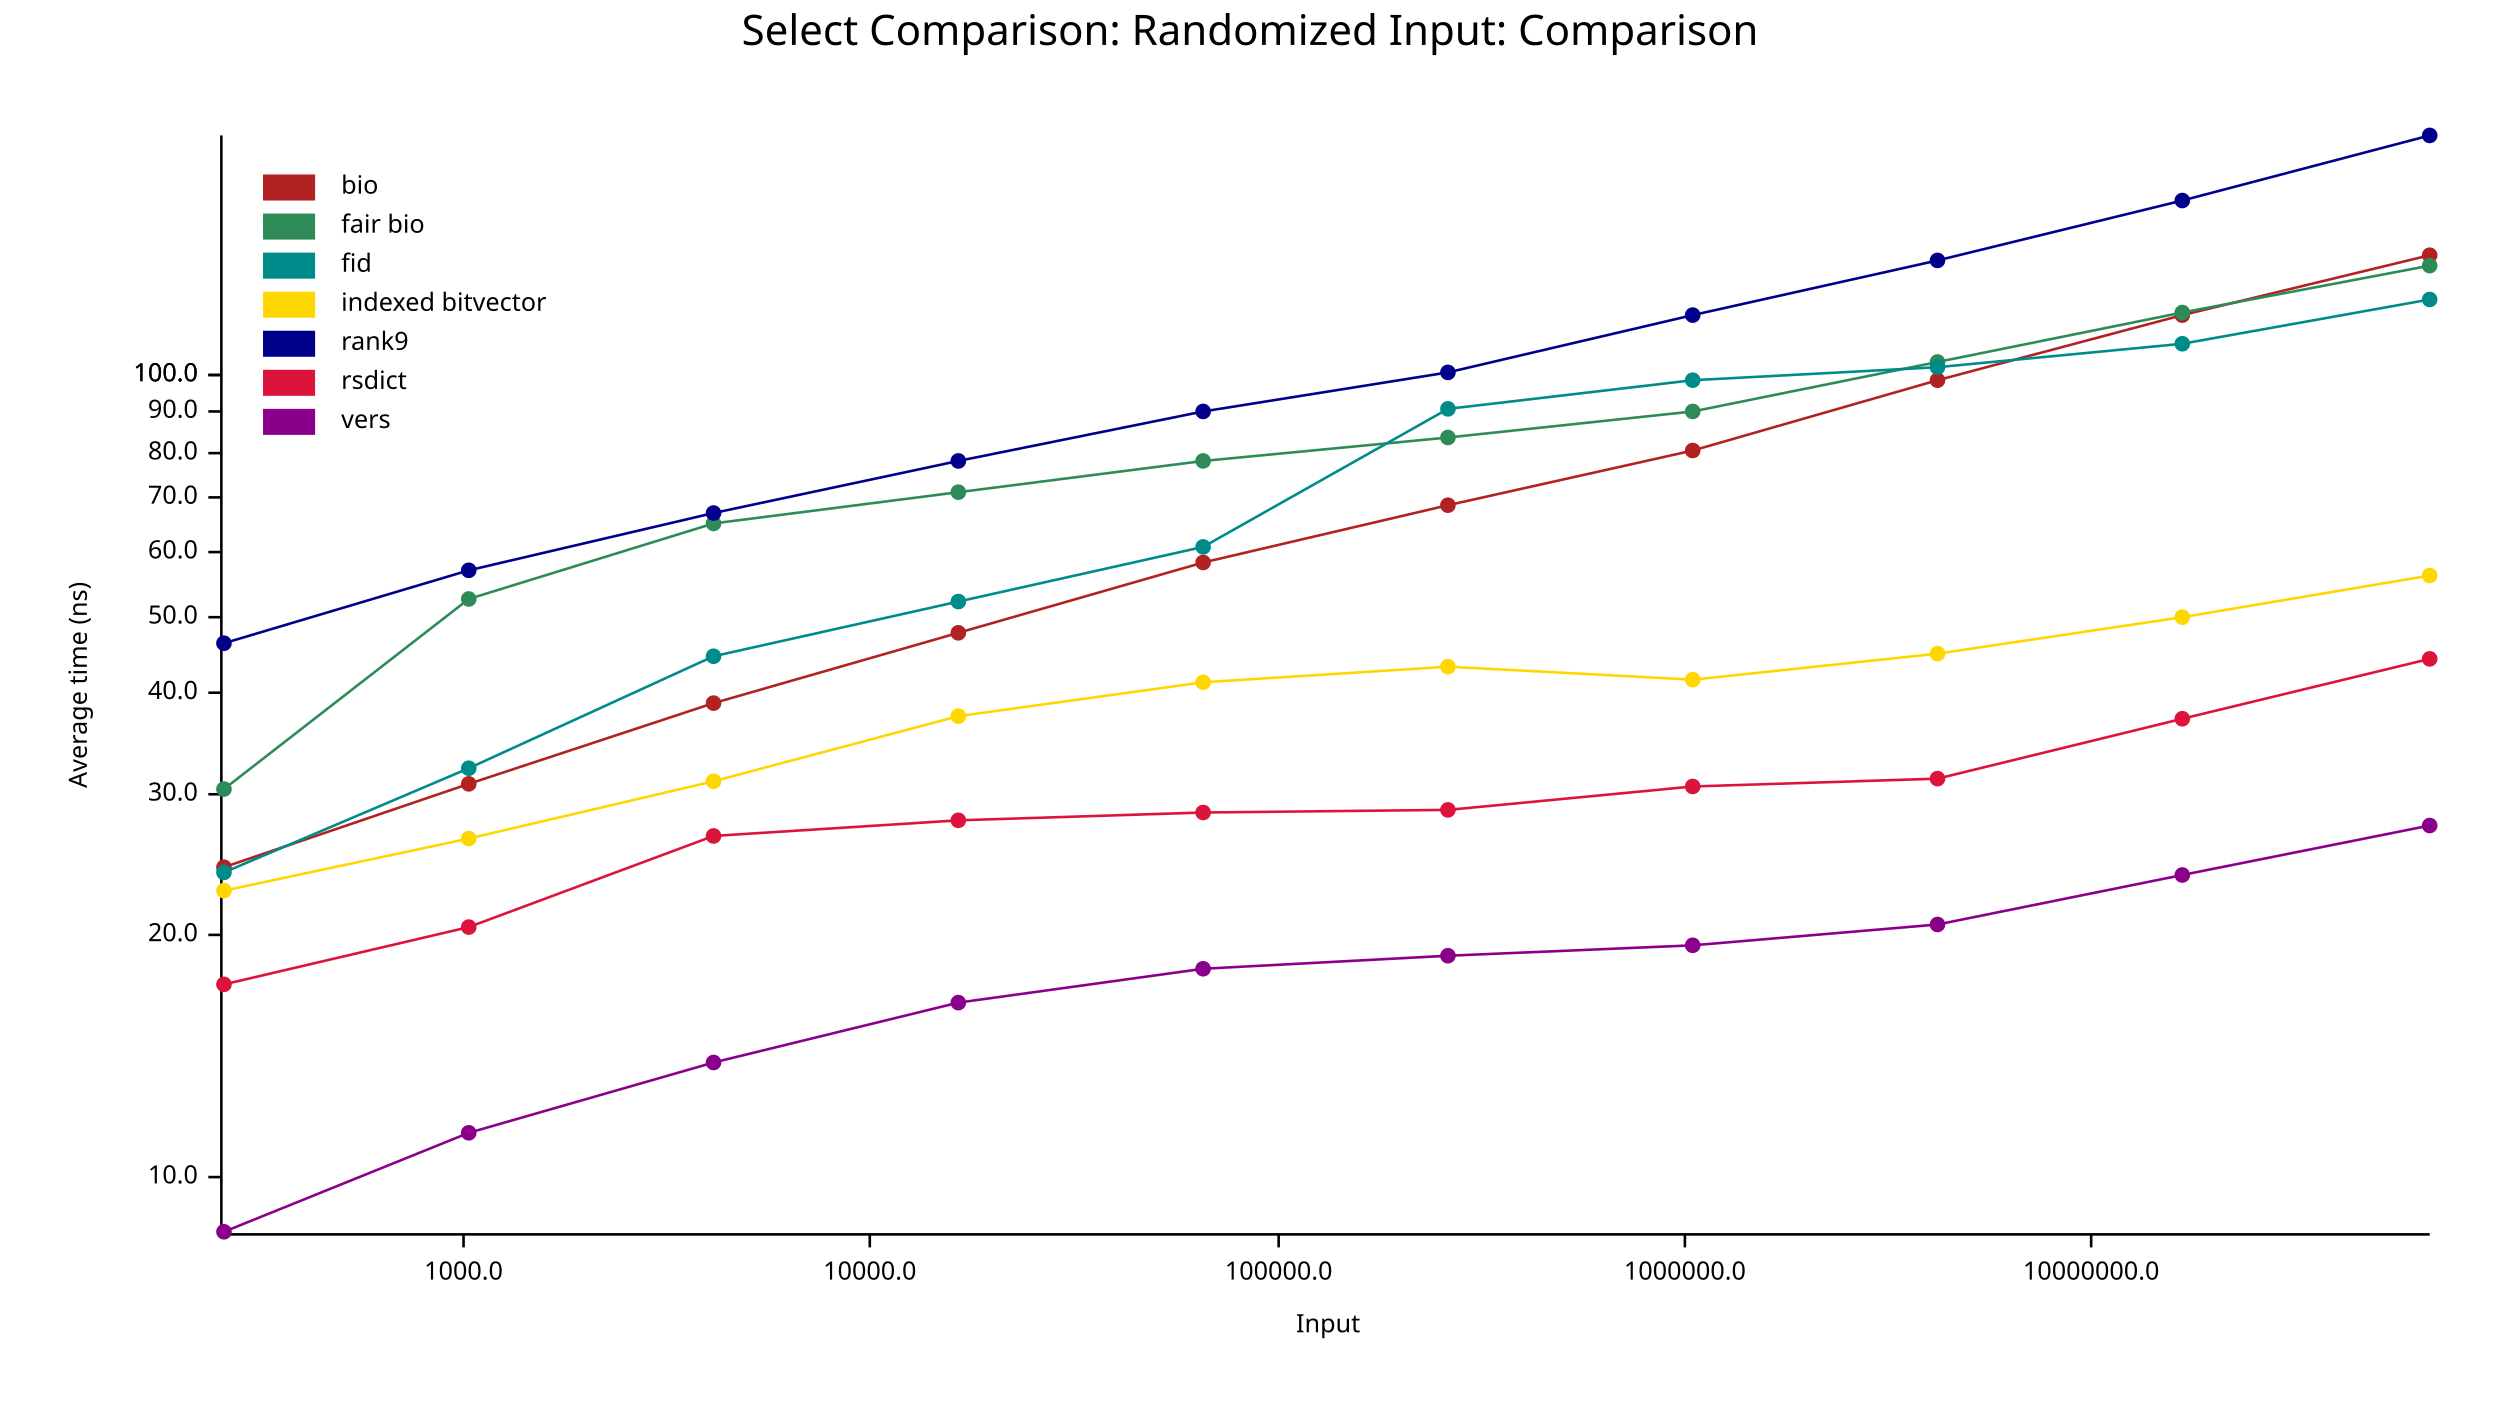
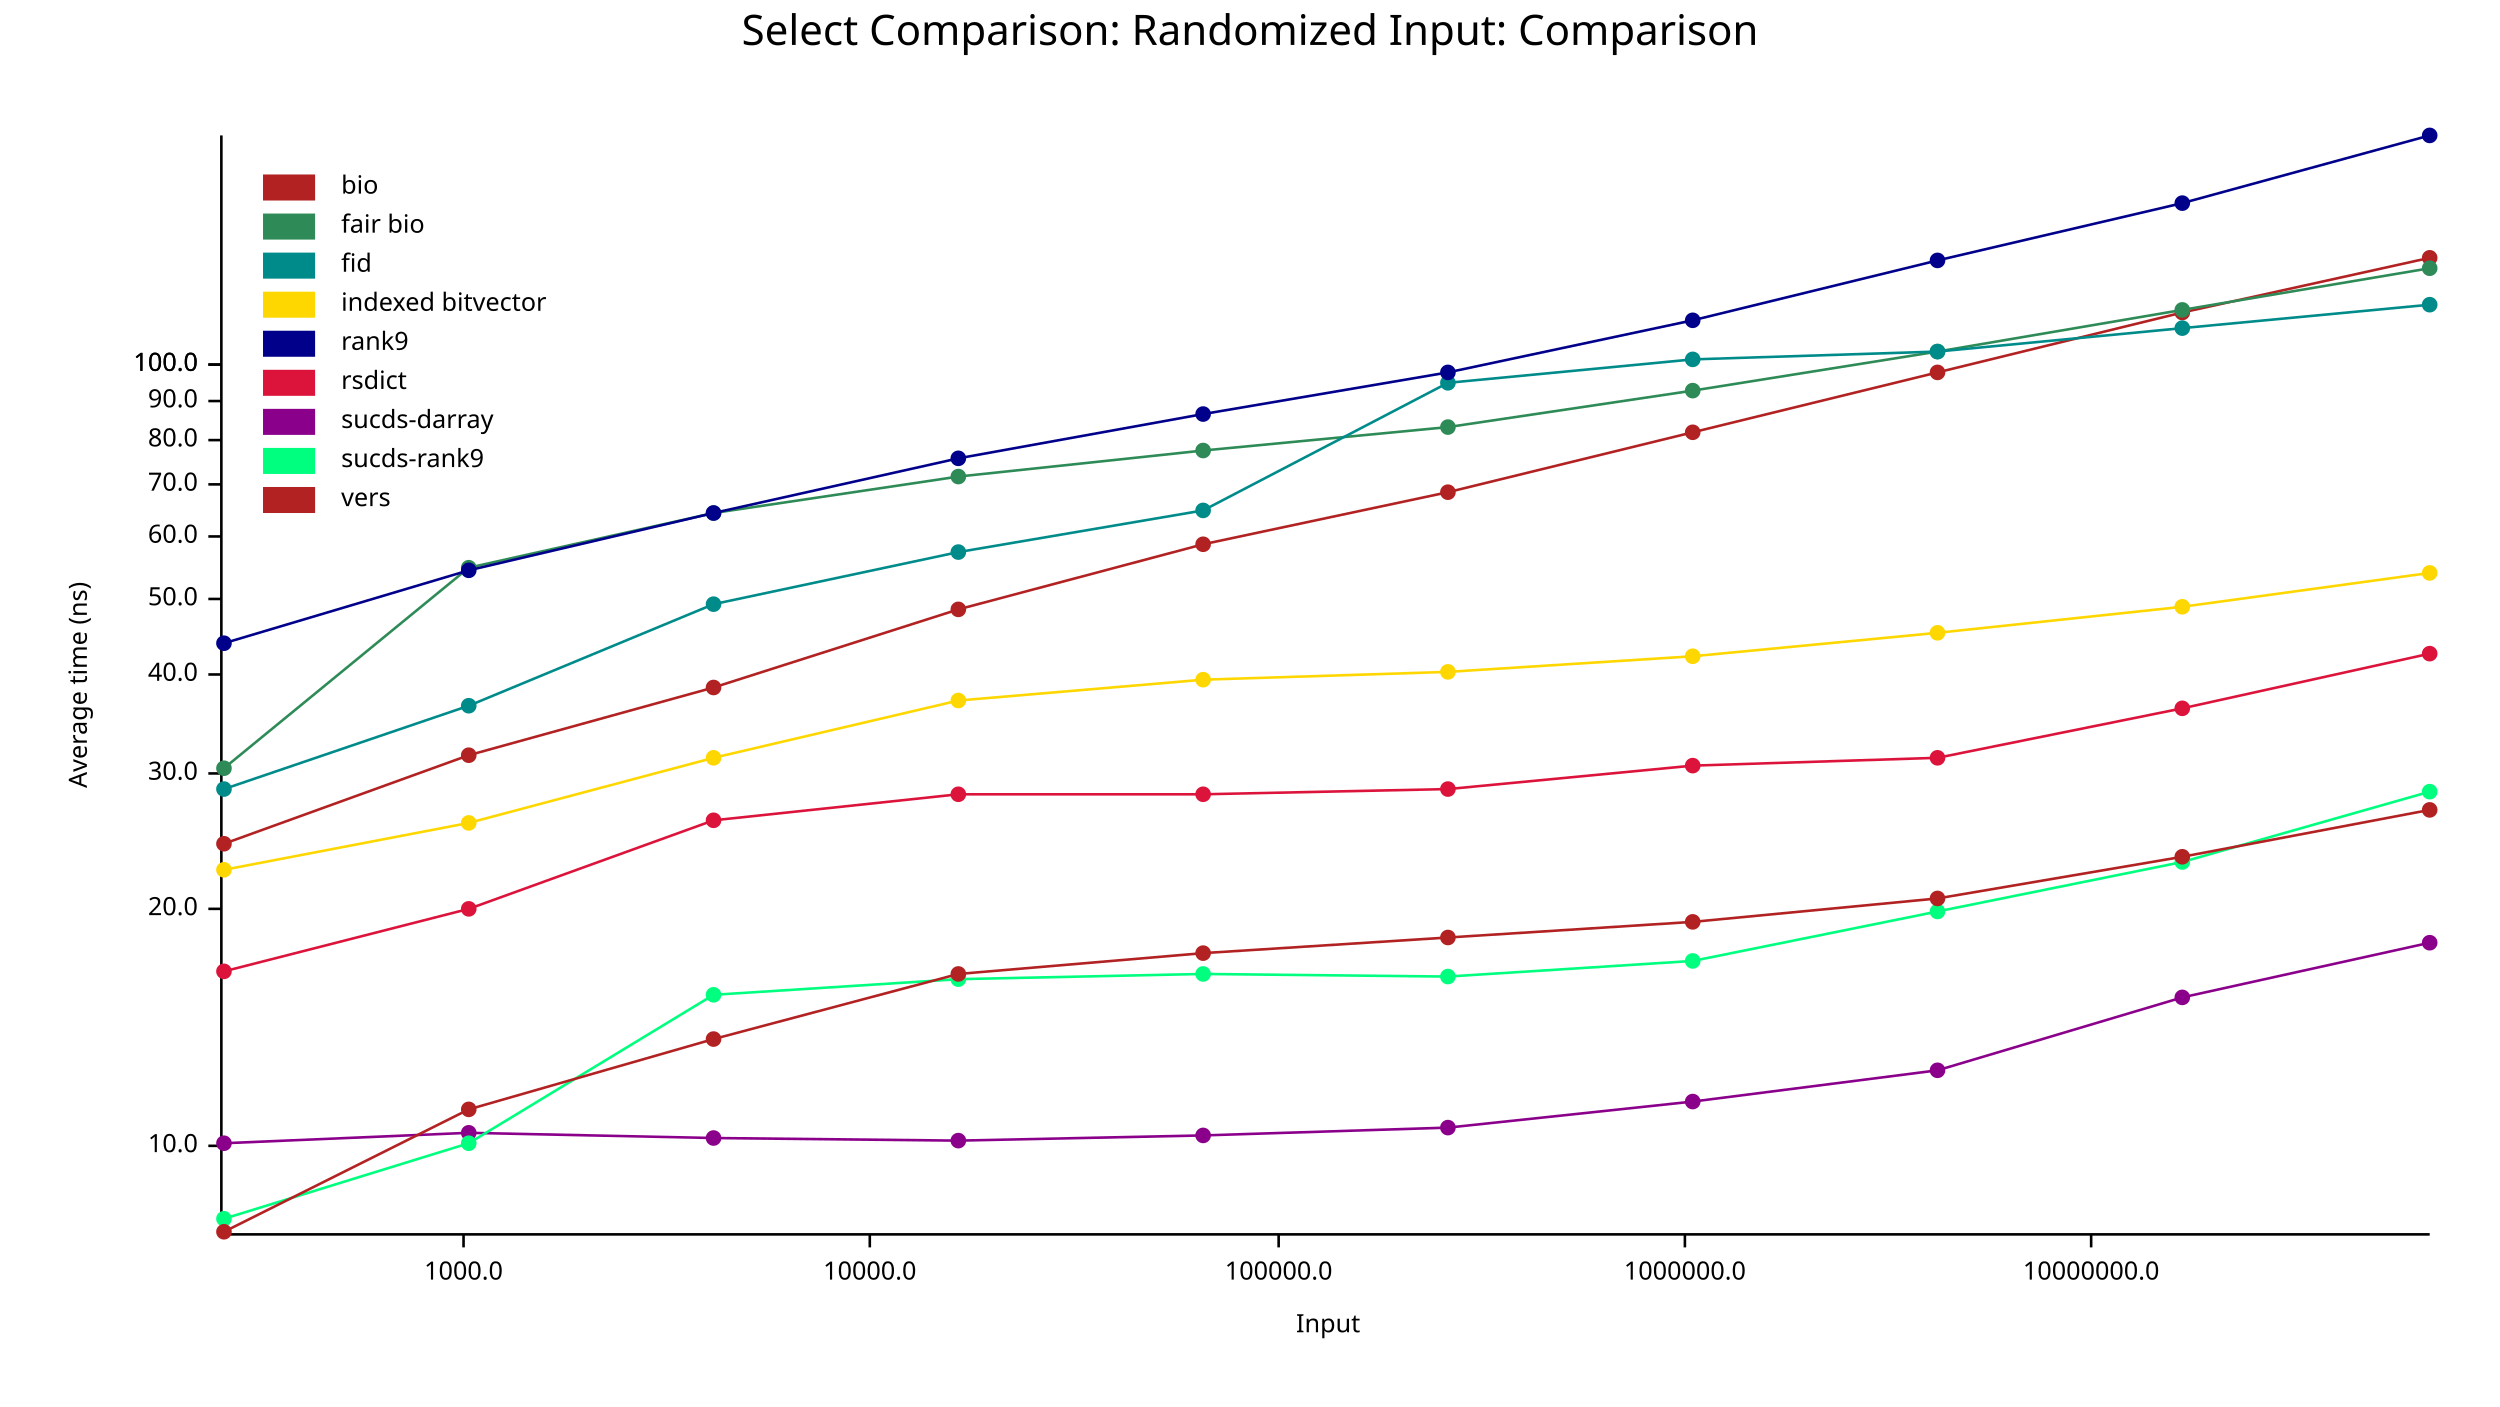
<svg xmlns="http://www.w3.org/2000/svg" width="960" height="540" viewBox="0 0 960 540" style="background-color: #FFFAF0;">
  <text x="480" y="5" dy="0.76em" text-anchor="middle" font-family="sans-serif" font-size="16.129" opacity="1" fill="#000000">
Select Comparison: Randomized Input: Comparison
</text>
  <text x="26" y="263" dy="0.76em" text-anchor="middle" font-family="sans-serif" font-size="9.677" opacity="1" fill="#000000" transform="rotate(270, 26, 263)">
Average time (ns)
</text>
  <text x="510" y="514" dy="-0.5ex" text-anchor="middle" font-family="sans-serif" font-size="9.677" opacity="1" fill="#000000">
Input
</text>
  <polyline fill="none" opacity="1" stroke="#000000" stroke-width="1" points="85,52 85,473 " />
-   <text x="76" y="452" dy="0.5ex" text-anchor="end" font-family="sans-serif" font-size="9.677" opacity="1" fill="#000000">
+   <text x="76" y="440" dy="0.5ex" text-anchor="end" font-family="sans-serif" font-size="9.677" opacity="1" fill="#000000">
10.0
</text>
-   <polyline fill="none" opacity="1" stroke="#000000" stroke-width="1" points="80,452 85,452 " />
-   <text x="76" y="359" dy="0.5ex" text-anchor="end" font-family="sans-serif" font-size="9.677" opacity="1" fill="#000000">
+   <polyline fill="none" opacity="1" stroke="#000000" stroke-width="1" points="80,440 85,440 " />
+   <text x="76" y="349" dy="0.5ex" text-anchor="end" font-family="sans-serif" font-size="9.677" opacity="1" fill="#000000">
20.0
</text>
-   <polyline fill="none" opacity="1" stroke="#000000" stroke-width="1" points="80,359 85,359 " />
-   <text x="76" y="305" dy="0.5ex" text-anchor="end" font-family="sans-serif" font-size="9.677" opacity="1" fill="#000000">
+   <polyline fill="none" opacity="1" stroke="#000000" stroke-width="1" points="80,349 85,349 " />
+   <text x="76" y="297" dy="0.5ex" text-anchor="end" font-family="sans-serif" font-size="9.677" opacity="1" fill="#000000">
30.0
</text>
-   <polyline fill="none" opacity="1" stroke="#000000" stroke-width="1" points="80,305 85,305 " />
-   <text x="76" y="266" dy="0.5ex" text-anchor="end" font-family="sans-serif" font-size="9.677" opacity="1" fill="#000000">
+   <polyline fill="none" opacity="1" stroke="#000000" stroke-width="1" points="80,297 85,297 " />
+   <text x="76" y="259" dy="0.5ex" text-anchor="end" font-family="sans-serif" font-size="9.677" opacity="1" fill="#000000">
40.0
</text>
-   <polyline fill="none" opacity="1" stroke="#000000" stroke-width="1" points="80,266 85,266 " />
-   <text x="76" y="237" dy="0.5ex" text-anchor="end" font-family="sans-serif" font-size="9.677" opacity="1" fill="#000000">
+   <polyline fill="none" opacity="1" stroke="#000000" stroke-width="1" points="80,259 85,259 " />
+   <text x="76" y="230" dy="0.5ex" text-anchor="end" font-family="sans-serif" font-size="9.677" opacity="1" fill="#000000">
50.0
</text>
-   <polyline fill="none" opacity="1" stroke="#000000" stroke-width="1" points="80,237 85,237 " />
-   <text x="76" y="212" dy="0.5ex" text-anchor="end" font-family="sans-serif" font-size="9.677" opacity="1" fill="#000000">
+   <polyline fill="none" opacity="1" stroke="#000000" stroke-width="1" points="80,230 85,230 " />
+   <text x="76" y="206" dy="0.5ex" text-anchor="end" font-family="sans-serif" font-size="9.677" opacity="1" fill="#000000">
60.0
</text>
-   <polyline fill="none" opacity="1" stroke="#000000" stroke-width="1" points="80,212 85,212 " />
-   <text x="76" y="191" dy="0.5ex" text-anchor="end" font-family="sans-serif" font-size="9.677" opacity="1" fill="#000000">
+   <polyline fill="none" opacity="1" stroke="#000000" stroke-width="1" points="80,206 85,206 " />
+   <text x="76" y="186" dy="0.5ex" text-anchor="end" font-family="sans-serif" font-size="9.677" opacity="1" fill="#000000">
70.0
</text>
-   <polyline fill="none" opacity="1" stroke="#000000" stroke-width="1" points="80,191 85,191 " />
-   <text x="76" y="174" dy="0.5ex" text-anchor="end" font-family="sans-serif" font-size="9.677" opacity="1" fill="#000000">
+   <polyline fill="none" opacity="1" stroke="#000000" stroke-width="1" points="80,186 85,186 " />
+   <text x="76" y="169" dy="0.5ex" text-anchor="end" font-family="sans-serif" font-size="9.677" opacity="1" fill="#000000">
80.0
</text>
-   <polyline fill="none" opacity="1" stroke="#000000" stroke-width="1" points="80,174 85,174 " />
-   <text x="76" y="158" dy="0.5ex" text-anchor="end" font-family="sans-serif" font-size="9.677" opacity="1" fill="#000000">
+   <polyline fill="none" opacity="1" stroke="#000000" stroke-width="1" points="80,169 85,169 " />
+   <text x="76" y="154" dy="0.5ex" text-anchor="end" font-family="sans-serif" font-size="9.677" opacity="1" fill="#000000">
90.0
</text>
-   <polyline fill="none" opacity="1" stroke="#000000" stroke-width="1" points="80,158 85,158 " />
-   <text x="76" y="144" dy="0.5ex" text-anchor="end" font-family="sans-serif" font-size="9.677" opacity="1" fill="#000000">
+   <polyline fill="none" opacity="1" stroke="#000000" stroke-width="1" points="80,154 85,154 " />
+   <text x="76" y="140" dy="0.5ex" text-anchor="end" font-family="sans-serif" font-size="9.677" opacity="1" fill="#000000">
100.0
</text>
-   <polyline fill="none" opacity="1" stroke="#000000" stroke-width="1" points="80,144 85,144 " />
-   <text x="76" y="144" dy="0.5ex" text-anchor="end" font-family="sans-serif" font-size="9.677" opacity="1" fill="#000000">
+   <polyline fill="none" opacity="1" stroke="#000000" stroke-width="1" points="80,140 85,140 " />
+   <text x="76" y="140" dy="0.5ex" text-anchor="end" font-family="sans-serif" font-size="9.677" opacity="1" fill="#000000">
100.0
</text>
-   <polyline fill="none" opacity="1" stroke="#000000" stroke-width="1" points="80,144 85,144 " />
+   <polyline fill="none" opacity="1" stroke="#000000" stroke-width="1" points="80,140 85,140 " />
  <polyline fill="none" opacity="1" stroke="#000000" stroke-width="1" points="86,474 933,474 " />
  <text x="178" y="484" dy="0.76em" text-anchor="middle" font-family="sans-serif" font-size="9.677" opacity="1" fill="#000000">
1000.0
</text>
  <polyline fill="none" opacity="1" stroke="#000000" stroke-width="1" points="178,474 178,479 " />
  <text x="334" y="484" dy="0.76em" text-anchor="middle" font-family="sans-serif" font-size="9.677" opacity="1" fill="#000000">
10000.0
</text>
  <polyline fill="none" opacity="1" stroke="#000000" stroke-width="1" points="334,474 334,479 " />
  <text x="491" y="484" dy="0.76em" text-anchor="middle" font-family="sans-serif" font-size="9.677" opacity="1" fill="#000000">
100000.0
</text>
  <polyline fill="none" opacity="1" stroke="#000000" stroke-width="1" points="491,474 491,479 " />
  <text x="647" y="484" dy="0.76em" text-anchor="middle" font-family="sans-serif" font-size="9.677" opacity="1" fill="#000000">
1000000.0
</text>
  <polyline fill="none" opacity="1" stroke="#000000" stroke-width="1" points="647,474 647,479 " />
  <text x="803" y="484" dy="0.76em" text-anchor="middle" font-family="sans-serif" font-size="9.677" opacity="1" fill="#000000">
10000000.0
</text>
  <polyline fill="none" opacity="1" stroke="#000000" stroke-width="1" points="803,474 803,479 " />
-   <circle cx="86" cy="333" r="3" opacity="1" fill="#B22222" stroke="none" stroke-width="1" />
-   <circle cx="180" cy="301" r="3" opacity="1" fill="#B22222" stroke="none" stroke-width="1" />
-   <circle cx="274" cy="270" r="3" opacity="1" fill="#B22222" stroke="none" stroke-width="1" />
-   <circle cx="368" cy="243" r="3" opacity="1" fill="#B22222" stroke="none" stroke-width="1" />
-   <circle cx="462" cy="216" r="3" opacity="1" fill="#B22222" stroke="none" stroke-width="1" />
-   <circle cx="556" cy="194" r="3" opacity="1" fill="#B22222" stroke="none" stroke-width="1" />
-   <circle cx="650" cy="173" r="3" opacity="1" fill="#B22222" stroke="none" stroke-width="1" />
-   <circle cx="744" cy="146" r="3" opacity="1" fill="#B22222" stroke="none" stroke-width="1" />
-   <circle cx="838" cy="121" r="3" opacity="1" fill="#B22222" stroke="none" stroke-width="1" />
-   <circle cx="933" cy="98" r="3" opacity="1" fill="#B22222" stroke="none" stroke-width="1" />
-   <polyline fill="none" opacity="1" stroke="#B22222" stroke-width="1" points="86,333 180,301 274,270 368,243 462,216 556,194 650,173 744,146 838,121 933,98 " />
-   <circle cx="86" cy="303" r="3" opacity="1" fill="#2E8B57" stroke="none" stroke-width="1" />
-   <circle cx="180" cy="230" r="3" opacity="1" fill="#2E8B57" stroke="none" stroke-width="1" />
-   <circle cx="274" cy="201" r="3" opacity="1" fill="#2E8B57" stroke="none" stroke-width="1" />
-   <circle cx="368" cy="189" r="3" opacity="1" fill="#2E8B57" stroke="none" stroke-width="1" />
-   <circle cx="462" cy="177" r="3" opacity="1" fill="#2E8B57" stroke="none" stroke-width="1" />
-   <circle cx="556" cy="168" r="3" opacity="1" fill="#2E8B57" stroke="none" stroke-width="1" />
-   <circle cx="650" cy="158" r="3" opacity="1" fill="#2E8B57" stroke="none" stroke-width="1" />
-   <circle cx="744" cy="139" r="3" opacity="1" fill="#2E8B57" stroke="none" stroke-width="1" />
-   <circle cx="838" cy="120" r="3" opacity="1" fill="#2E8B57" stroke="none" stroke-width="1" />
-   <circle cx="933" cy="102" r="3" opacity="1" fill="#2E8B57" stroke="none" stroke-width="1" />
-   <polyline fill="none" opacity="1" stroke="#2E8B57" stroke-width="1" points="86,303 180,230 274,201 368,189 462,177 556,168 650,158 744,139 838,120 933,102 " />
-   <circle cx="86" cy="335" r="3" opacity="1" fill="#008B8B" stroke="none" stroke-width="1" />
-   <circle cx="180" cy="295" r="3" opacity="1" fill="#008B8B" stroke="none" stroke-width="1" />
-   <circle cx="274" cy="252" r="3" opacity="1" fill="#008B8B" stroke="none" stroke-width="1" />
-   <circle cx="368" cy="231" r="3" opacity="1" fill="#008B8B" stroke="none" stroke-width="1" />
-   <circle cx="462" cy="210" r="3" opacity="1" fill="#008B8B" stroke="none" stroke-width="1" />
-   <circle cx="556" cy="157" r="3" opacity="1" fill="#008B8B" stroke="none" stroke-width="1" />
-   <circle cx="650" cy="146" r="3" opacity="1" fill="#008B8B" stroke="none" stroke-width="1" />
-   <circle cx="744" cy="141" r="3" opacity="1" fill="#008B8B" stroke="none" stroke-width="1" />
-   <circle cx="838" cy="132" r="3" opacity="1" fill="#008B8B" stroke="none" stroke-width="1" />
-   <circle cx="933" cy="115" r="3" opacity="1" fill="#008B8B" stroke="none" stroke-width="1" />
-   <polyline fill="none" opacity="1" stroke="#008B8B" stroke-width="1" points="86,335 180,295 274,252 368,231 462,210 556,157 650,146 744,141 838,132 933,115 " />
-   <circle cx="86" cy="342" r="3" opacity="1" fill="#FFD700" stroke="none" stroke-width="1" />
-   <circle cx="180" cy="322" r="3" opacity="1" fill="#FFD700" stroke="none" stroke-width="1" />
-   <circle cx="274" cy="300" r="3" opacity="1" fill="#FFD700" stroke="none" stroke-width="1" />
-   <circle cx="368" cy="275" r="3" opacity="1" fill="#FFD700" stroke="none" stroke-width="1" />
-   <circle cx="462" cy="262" r="3" opacity="1" fill="#FFD700" stroke="none" stroke-width="1" />
-   <circle cx="556" cy="256" r="3" opacity="1" fill="#FFD700" stroke="none" stroke-width="1" />
-   <circle cx="650" cy="261" r="3" opacity="1" fill="#FFD700" stroke="none" stroke-width="1" />
-   <circle cx="744" cy="251" r="3" opacity="1" fill="#FFD700" stroke="none" stroke-width="1" />
-   <circle cx="838" cy="237" r="3" opacity="1" fill="#FFD700" stroke="none" stroke-width="1" />
-   <circle cx="933" cy="221" r="3" opacity="1" fill="#FFD700" stroke="none" stroke-width="1" />
-   <polyline fill="none" opacity="1" stroke="#FFD700" stroke-width="1" points="86,342 180,322 274,300 368,275 462,262 556,256 650,261 744,251 838,237 933,221 " />
+   <circle cx="86" cy="324" r="3" opacity="1" fill="#B22222" stroke="none" stroke-width="1" />
+   <circle cx="180" cy="290" r="3" opacity="1" fill="#B22222" stroke="none" stroke-width="1" />
+   <circle cx="274" cy="264" r="3" opacity="1" fill="#B22222" stroke="none" stroke-width="1" />
+   <circle cx="368" cy="234" r="3" opacity="1" fill="#B22222" stroke="none" stroke-width="1" />
+   <circle cx="462" cy="209" r="3" opacity="1" fill="#B22222" stroke="none" stroke-width="1" />
+   <circle cx="556" cy="189" r="3" opacity="1" fill="#B22222" stroke="none" stroke-width="1" />
+   <circle cx="650" cy="166" r="3" opacity="1" fill="#B22222" stroke="none" stroke-width="1" />
+   <circle cx="744" cy="143" r="3" opacity="1" fill="#B22222" stroke="none" stroke-width="1" />
+   <circle cx="838" cy="120" r="3" opacity="1" fill="#B22222" stroke="none" stroke-width="1" />
+   <circle cx="933" cy="99" r="3" opacity="1" fill="#B22222" stroke="none" stroke-width="1" />
+   <polyline fill="none" opacity="1" stroke="#B22222" stroke-width="1" points="86,324 180,290 274,264 368,234 462,209 556,189 650,166 744,143 838,120 933,99 " />
+   <circle cx="86" cy="295" r="3" opacity="1" fill="#2E8B57" stroke="none" stroke-width="1" />
+   <circle cx="180" cy="218" r="3" opacity="1" fill="#2E8B57" stroke="none" stroke-width="1" />
+   <circle cx="274" cy="197" r="3" opacity="1" fill="#2E8B57" stroke="none" stroke-width="1" />
+   <circle cx="368" cy="183" r="3" opacity="1" fill="#2E8B57" stroke="none" stroke-width="1" />
+   <circle cx="462" cy="173" r="3" opacity="1" fill="#2E8B57" stroke="none" stroke-width="1" />
+   <circle cx="556" cy="164" r="3" opacity="1" fill="#2E8B57" stroke="none" stroke-width="1" />
+   <circle cx="650" cy="150" r="3" opacity="1" fill="#2E8B57" stroke="none" stroke-width="1" />
+   <circle cx="744" cy="135" r="3" opacity="1" fill="#2E8B57" stroke="none" stroke-width="1" />
+   <circle cx="838" cy="119" r="3" opacity="1" fill="#2E8B57" stroke="none" stroke-width="1" />
+   <circle cx="933" cy="103" r="3" opacity="1" fill="#2E8B57" stroke="none" stroke-width="1" />
+   <polyline fill="none" opacity="1" stroke="#2E8B57" stroke-width="1" points="86,295 180,218 274,197 368,183 462,173 556,164 650,150 744,135 838,119 933,103 " />
+   <circle cx="86" cy="303" r="3" opacity="1" fill="#008B8B" stroke="none" stroke-width="1" />
+   <circle cx="180" cy="271" r="3" opacity="1" fill="#008B8B" stroke="none" stroke-width="1" />
+   <circle cx="274" cy="232" r="3" opacity="1" fill="#008B8B" stroke="none" stroke-width="1" />
+   <circle cx="368" cy="212" r="3" opacity="1" fill="#008B8B" stroke="none" stroke-width="1" />
+   <circle cx="462" cy="196" r="3" opacity="1" fill="#008B8B" stroke="none" stroke-width="1" />
+   <circle cx="556" cy="147" r="3" opacity="1" fill="#008B8B" stroke="none" stroke-width="1" />
+   <circle cx="650" cy="138" r="3" opacity="1" fill="#008B8B" stroke="none" stroke-width="1" />
+   <circle cx="744" cy="135" r="3" opacity="1" fill="#008B8B" stroke="none" stroke-width="1" />
+   <circle cx="838" cy="126" r="3" opacity="1" fill="#008B8B" stroke="none" stroke-width="1" />
+   <circle cx="933" cy="117" r="3" opacity="1" fill="#008B8B" stroke="none" stroke-width="1" />
+   <polyline fill="none" opacity="1" stroke="#008B8B" stroke-width="1" points="86,303 180,271 274,232 368,212 462,196 556,147 650,138 744,135 838,126 933,117 " />
+   <circle cx="86" cy="334" r="3" opacity="1" fill="#FFD700" stroke="none" stroke-width="1" />
+   <circle cx="180" cy="316" r="3" opacity="1" fill="#FFD700" stroke="none" stroke-width="1" />
+   <circle cx="274" cy="291" r="3" opacity="1" fill="#FFD700" stroke="none" stroke-width="1" />
+   <circle cx="368" cy="269" r="3" opacity="1" fill="#FFD700" stroke="none" stroke-width="1" />
+   <circle cx="462" cy="261" r="3" opacity="1" fill="#FFD700" stroke="none" stroke-width="1" />
+   <circle cx="556" cy="258" r="3" opacity="1" fill="#FFD700" stroke="none" stroke-width="1" />
+   <circle cx="650" cy="252" r="3" opacity="1" fill="#FFD700" stroke="none" stroke-width="1" />
+   <circle cx="744" cy="243" r="3" opacity="1" fill="#FFD700" stroke="none" stroke-width="1" />
+   <circle cx="838" cy="233" r="3" opacity="1" fill="#FFD700" stroke="none" stroke-width="1" />
+   <circle cx="933" cy="220" r="3" opacity="1" fill="#FFD700" stroke="none" stroke-width="1" />
+   <polyline fill="none" opacity="1" stroke="#FFD700" stroke-width="1" points="86,334 180,316 274,291 368,269 462,261 556,258 650,252 744,243 838,233 933,220 " />
  <circle cx="86" cy="247" r="3" opacity="1" fill="#00008B" stroke="none" stroke-width="1" />
  <circle cx="180" cy="219" r="3" opacity="1" fill="#00008B" stroke="none" stroke-width="1" />
  <circle cx="274" cy="197" r="3" opacity="1" fill="#00008B" stroke="none" stroke-width="1" />
-   <circle cx="368" cy="177" r="3" opacity="1" fill="#00008B" stroke="none" stroke-width="1" />
-   <circle cx="462" cy="158" r="3" opacity="1" fill="#00008B" stroke="none" stroke-width="1" />
+   <circle cx="368" cy="176" r="3" opacity="1" fill="#00008B" stroke="none" stroke-width="1" />
+   <circle cx="462" cy="159" r="3" opacity="1" fill="#00008B" stroke="none" stroke-width="1" />
  <circle cx="556" cy="143" r="3" opacity="1" fill="#00008B" stroke="none" stroke-width="1" />
-   <circle cx="650" cy="121" r="3" opacity="1" fill="#00008B" stroke="none" stroke-width="1" />
+   <circle cx="650" cy="123" r="3" opacity="1" fill="#00008B" stroke="none" stroke-width="1" />
  <circle cx="744" cy="100" r="3" opacity="1" fill="#00008B" stroke="none" stroke-width="1" />
-   <circle cx="838" cy="77" r="3" opacity="1" fill="#00008B" stroke="none" stroke-width="1" />
+   <circle cx="838" cy="78" r="3" opacity="1" fill="#00008B" stroke="none" stroke-width="1" />
  <circle cx="933" cy="52" r="3" opacity="1" fill="#00008B" stroke="none" stroke-width="1" />
-   <polyline fill="none" opacity="1" stroke="#00008B" stroke-width="1" points="86,247 180,219 274,197 368,177 462,158 556,143 650,121 744,100 838,77 933,52 " />
-   <circle cx="86" cy="378" r="3" opacity="1" fill="#DC143C" stroke="none" stroke-width="1" />
-   <circle cx="180" cy="356" r="3" opacity="1" fill="#DC143C" stroke="none" stroke-width="1" />
-   <circle cx="274" cy="321" r="3" opacity="1" fill="#DC143C" stroke="none" stroke-width="1" />
-   <circle cx="368" cy="315" r="3" opacity="1" fill="#DC143C" stroke="none" stroke-width="1" />
-   <circle cx="462" cy="312" r="3" opacity="1" fill="#DC143C" stroke="none" stroke-width="1" />
-   <circle cx="556" cy="311" r="3" opacity="1" fill="#DC143C" stroke="none" stroke-width="1" />
-   <circle cx="650" cy="302" r="3" opacity="1" fill="#DC143C" stroke="none" stroke-width="1" />
-   <circle cx="744" cy="299" r="3" opacity="1" fill="#DC143C" stroke="none" stroke-width="1" />
-   <circle cx="838" cy="276" r="3" opacity="1" fill="#DC143C" stroke="none" stroke-width="1" />
-   <circle cx="933" cy="253" r="3" opacity="1" fill="#DC143C" stroke="none" stroke-width="1" />
-   <polyline fill="none" opacity="1" stroke="#DC143C" stroke-width="1" points="86,378 180,356 274,321 368,315 462,312 556,311 650,302 744,299 838,276 933,253 " />
-   <circle cx="86" cy="473" r="3" opacity="1" fill="#8B008B" stroke="none" stroke-width="1" />
+   <polyline fill="none" opacity="1" stroke="#00008B" stroke-width="1" points="86,247 180,219 274,197 368,176 462,159 556,143 650,123 744,100 838,78 933,52 " />
+   <circle cx="86" cy="373" r="3" opacity="1" fill="#DC143C" stroke="none" stroke-width="1" />
+   <circle cx="180" cy="349" r="3" opacity="1" fill="#DC143C" stroke="none" stroke-width="1" />
+   <circle cx="274" cy="315" r="3" opacity="1" fill="#DC143C" stroke="none" stroke-width="1" />
+   <circle cx="368" cy="305" r="3" opacity="1" fill="#DC143C" stroke="none" stroke-width="1" />
+   <circle cx="462" cy="305" r="3" opacity="1" fill="#DC143C" stroke="none" stroke-width="1" />
+   <circle cx="556" cy="303" r="3" opacity="1" fill="#DC143C" stroke="none" stroke-width="1" />
+   <circle cx="650" cy="294" r="3" opacity="1" fill="#DC143C" stroke="none" stroke-width="1" />
+   <circle cx="744" cy="291" r="3" opacity="1" fill="#DC143C" stroke="none" stroke-width="1" />
+   <circle cx="838" cy="272" r="3" opacity="1" fill="#DC143C" stroke="none" stroke-width="1" />
+   <circle cx="933" cy="251" r="3" opacity="1" fill="#DC143C" stroke="none" stroke-width="1" />
+   <polyline fill="none" opacity="1" stroke="#DC143C" stroke-width="1" points="86,373 180,349 274,315 368,305 462,305 556,303 650,294 744,291 838,272 933,251 " />
+   <circle cx="86" cy="439" r="3" opacity="1" fill="#8B008B" stroke="none" stroke-width="1" />
  <circle cx="180" cy="435" r="3" opacity="1" fill="#8B008B" stroke="none" stroke-width="1" />
-   <circle cx="274" cy="408" r="3" opacity="1" fill="#8B008B" stroke="none" stroke-width="1" />
-   <circle cx="368" cy="385" r="3" opacity="1" fill="#8B008B" stroke="none" stroke-width="1" />
-   <circle cx="462" cy="372" r="3" opacity="1" fill="#8B008B" stroke="none" stroke-width="1" />
-   <circle cx="556" cy="367" r="3" opacity="1" fill="#8B008B" stroke="none" stroke-width="1" />
-   <circle cx="650" cy="363" r="3" opacity="1" fill="#8B008B" stroke="none" stroke-width="1" />
-   <circle cx="744" cy="355" r="3" opacity="1" fill="#8B008B" stroke="none" stroke-width="1" />
-   <circle cx="838" cy="336" r="3" opacity="1" fill="#8B008B" stroke="none" stroke-width="1" />
-   <circle cx="933" cy="317" r="3" opacity="1" fill="#8B008B" stroke="none" stroke-width="1" />
-   <polyline fill="none" opacity="1" stroke="#8B008B" stroke-width="1" points="86,473 180,435 274,408 368,385 462,372 556,367 650,363 744,355 838,336 933,317 " />
+   <circle cx="274" cy="437" r="3" opacity="1" fill="#8B008B" stroke="none" stroke-width="1" />
+   <circle cx="368" cy="438" r="3" opacity="1" fill="#8B008B" stroke="none" stroke-width="1" />
+   <circle cx="462" cy="436" r="3" opacity="1" fill="#8B008B" stroke="none" stroke-width="1" />
+   <circle cx="556" cy="433" r="3" opacity="1" fill="#8B008B" stroke="none" stroke-width="1" />
+   <circle cx="650" cy="423" r="3" opacity="1" fill="#8B008B" stroke="none" stroke-width="1" />
+   <circle cx="744" cy="411" r="3" opacity="1" fill="#8B008B" stroke="none" stroke-width="1" />
+   <circle cx="838" cy="383" r="3" opacity="1" fill="#8B008B" stroke="none" stroke-width="1" />
+   <circle cx="933" cy="362" r="3" opacity="1" fill="#8B008B" stroke="none" stroke-width="1" />
+   <polyline fill="none" opacity="1" stroke="#8B008B" stroke-width="1" points="86,439 180,435 274,437 368,438 462,436 556,433 650,423 744,411 838,383 933,362 " />
+   <circle cx="86" cy="468" r="3" opacity="1" fill="#00FF7F" stroke="none" stroke-width="1" />
+   <circle cx="180" cy="439" r="3" opacity="1" fill="#00FF7F" stroke="none" stroke-width="1" />
+   <circle cx="274" cy="382" r="3" opacity="1" fill="#00FF7F" stroke="none" stroke-width="1" />
+   <circle cx="368" cy="376" r="3" opacity="1" fill="#00FF7F" stroke="none" stroke-width="1" />
+   <circle cx="462" cy="374" r="3" opacity="1" fill="#00FF7F" stroke="none" stroke-width="1" />
+   <circle cx="556" cy="375" r="3" opacity="1" fill="#00FF7F" stroke="none" stroke-width="1" />
+   <circle cx="650" cy="369" r="3" opacity="1" fill="#00FF7F" stroke="none" stroke-width="1" />
+   <circle cx="744" cy="350" r="3" opacity="1" fill="#00FF7F" stroke="none" stroke-width="1" />
+   <circle cx="838" cy="331" r="3" opacity="1" fill="#00FF7F" stroke="none" stroke-width="1" />
+   <circle cx="933" cy="304" r="3" opacity="1" fill="#00FF7F" stroke="none" stroke-width="1" />
+   <polyline fill="none" opacity="1" stroke="#00FF7F" stroke-width="1" points="86,468 180,439 274,382 368,376 462,374 556,375 650,369 744,350 838,331 933,304 " />
+   <circle cx="86" cy="473" r="3" opacity="1" fill="#B22222" stroke="none" stroke-width="1" />
+   <circle cx="180" cy="426" r="3" opacity="1" fill="#B22222" stroke="none" stroke-width="1" />
+   <circle cx="274" cy="399" r="3" opacity="1" fill="#B22222" stroke="none" stroke-width="1" />
+   <circle cx="368" cy="374" r="3" opacity="1" fill="#B22222" stroke="none" stroke-width="1" />
+   <circle cx="462" cy="366" r="3" opacity="1" fill="#B22222" stroke="none" stroke-width="1" />
+   <circle cx="556" cy="360" r="3" opacity="1" fill="#B22222" stroke="none" stroke-width="1" />
+   <circle cx="650" cy="354" r="3" opacity="1" fill="#B22222" stroke="none" stroke-width="1" />
+   <circle cx="744" cy="345" r="3" opacity="1" fill="#B22222" stroke="none" stroke-width="1" />
+   <circle cx="838" cy="329" r="3" opacity="1" fill="#B22222" stroke="none" stroke-width="1" />
+   <circle cx="933" cy="311" r="3" opacity="1" fill="#B22222" stroke="none" stroke-width="1" />
+   <polyline fill="none" opacity="1" stroke="#B22222" stroke-width="1" points="86,473 180,426 274,399 368,374 462,366 556,360 650,354 744,345 838,329 933,311 " />
  <text x="131" y="67" dy="0.76em" text-anchor="start" font-family="sans-serif" font-size="9.677" opacity="1" fill="#000000">
bio
</text>
  <text x="131" y="82" dy="0.76em" text-anchor="start" font-family="sans-serif" font-size="9.677" opacity="1" fill="#000000">
fair bio
</text>
  <text x="131" y="97" dy="0.76em" text-anchor="start" font-family="sans-serif" font-size="9.677" opacity="1" fill="#000000">
fid
</text>
  <text x="131" y="112" dy="0.76em" text-anchor="start" font-family="sans-serif" font-size="9.677" opacity="1" fill="#000000">
indexed bitvector
</text>
  <text x="131" y="127" dy="0.76em" text-anchor="start" font-family="sans-serif" font-size="9.677" opacity="1" fill="#000000">
rank9
</text>
  <text x="131" y="142" dy="0.76em" text-anchor="start" font-family="sans-serif" font-size="9.677" opacity="1" fill="#000000">
rsdict
</text>
  <text x="131" y="157" dy="0.76em" text-anchor="start" font-family="sans-serif" font-size="9.677" opacity="1" fill="#000000">
+ sucds-darray
+ </text>
+   <text x="131" y="172" dy="0.76em" text-anchor="start" font-family="sans-serif" font-size="9.677" opacity="1" fill="#000000">
+ sucds-rank9
+ </text>
+   <text x="131" y="187" dy="0.76em" text-anchor="start" font-family="sans-serif" font-size="9.677" opacity="1" fill="#000000">
vers
</text>
  <rect x="101" y="67" width="20" height="10" opacity="1" fill="#B22222" stroke="none" />
  <rect x="101" y="82" width="20" height="10" opacity="1" fill="#2E8B57" stroke="none" />
  <rect x="101" y="97" width="20" height="10" opacity="1" fill="#008B8B" stroke="none" />
  <rect x="101" y="112" width="20" height="10" opacity="1" fill="#FFD700" stroke="none" />
  <rect x="101" y="127" width="20" height="10" opacity="1" fill="#00008B" stroke="none" />
  <rect x="101" y="142" width="20" height="10" opacity="1" fill="#DC143C" stroke="none" />
  <rect x="101" y="157" width="20" height="10" opacity="1" fill="#8B008B" stroke="none" />
+   <rect x="101" y="172" width="20" height="10" opacity="1" fill="#00FF7F" stroke="none" />
+   <rect x="101" y="187" width="20" height="10" opacity="1" fill="#B22222" stroke="none" />
</svg>
